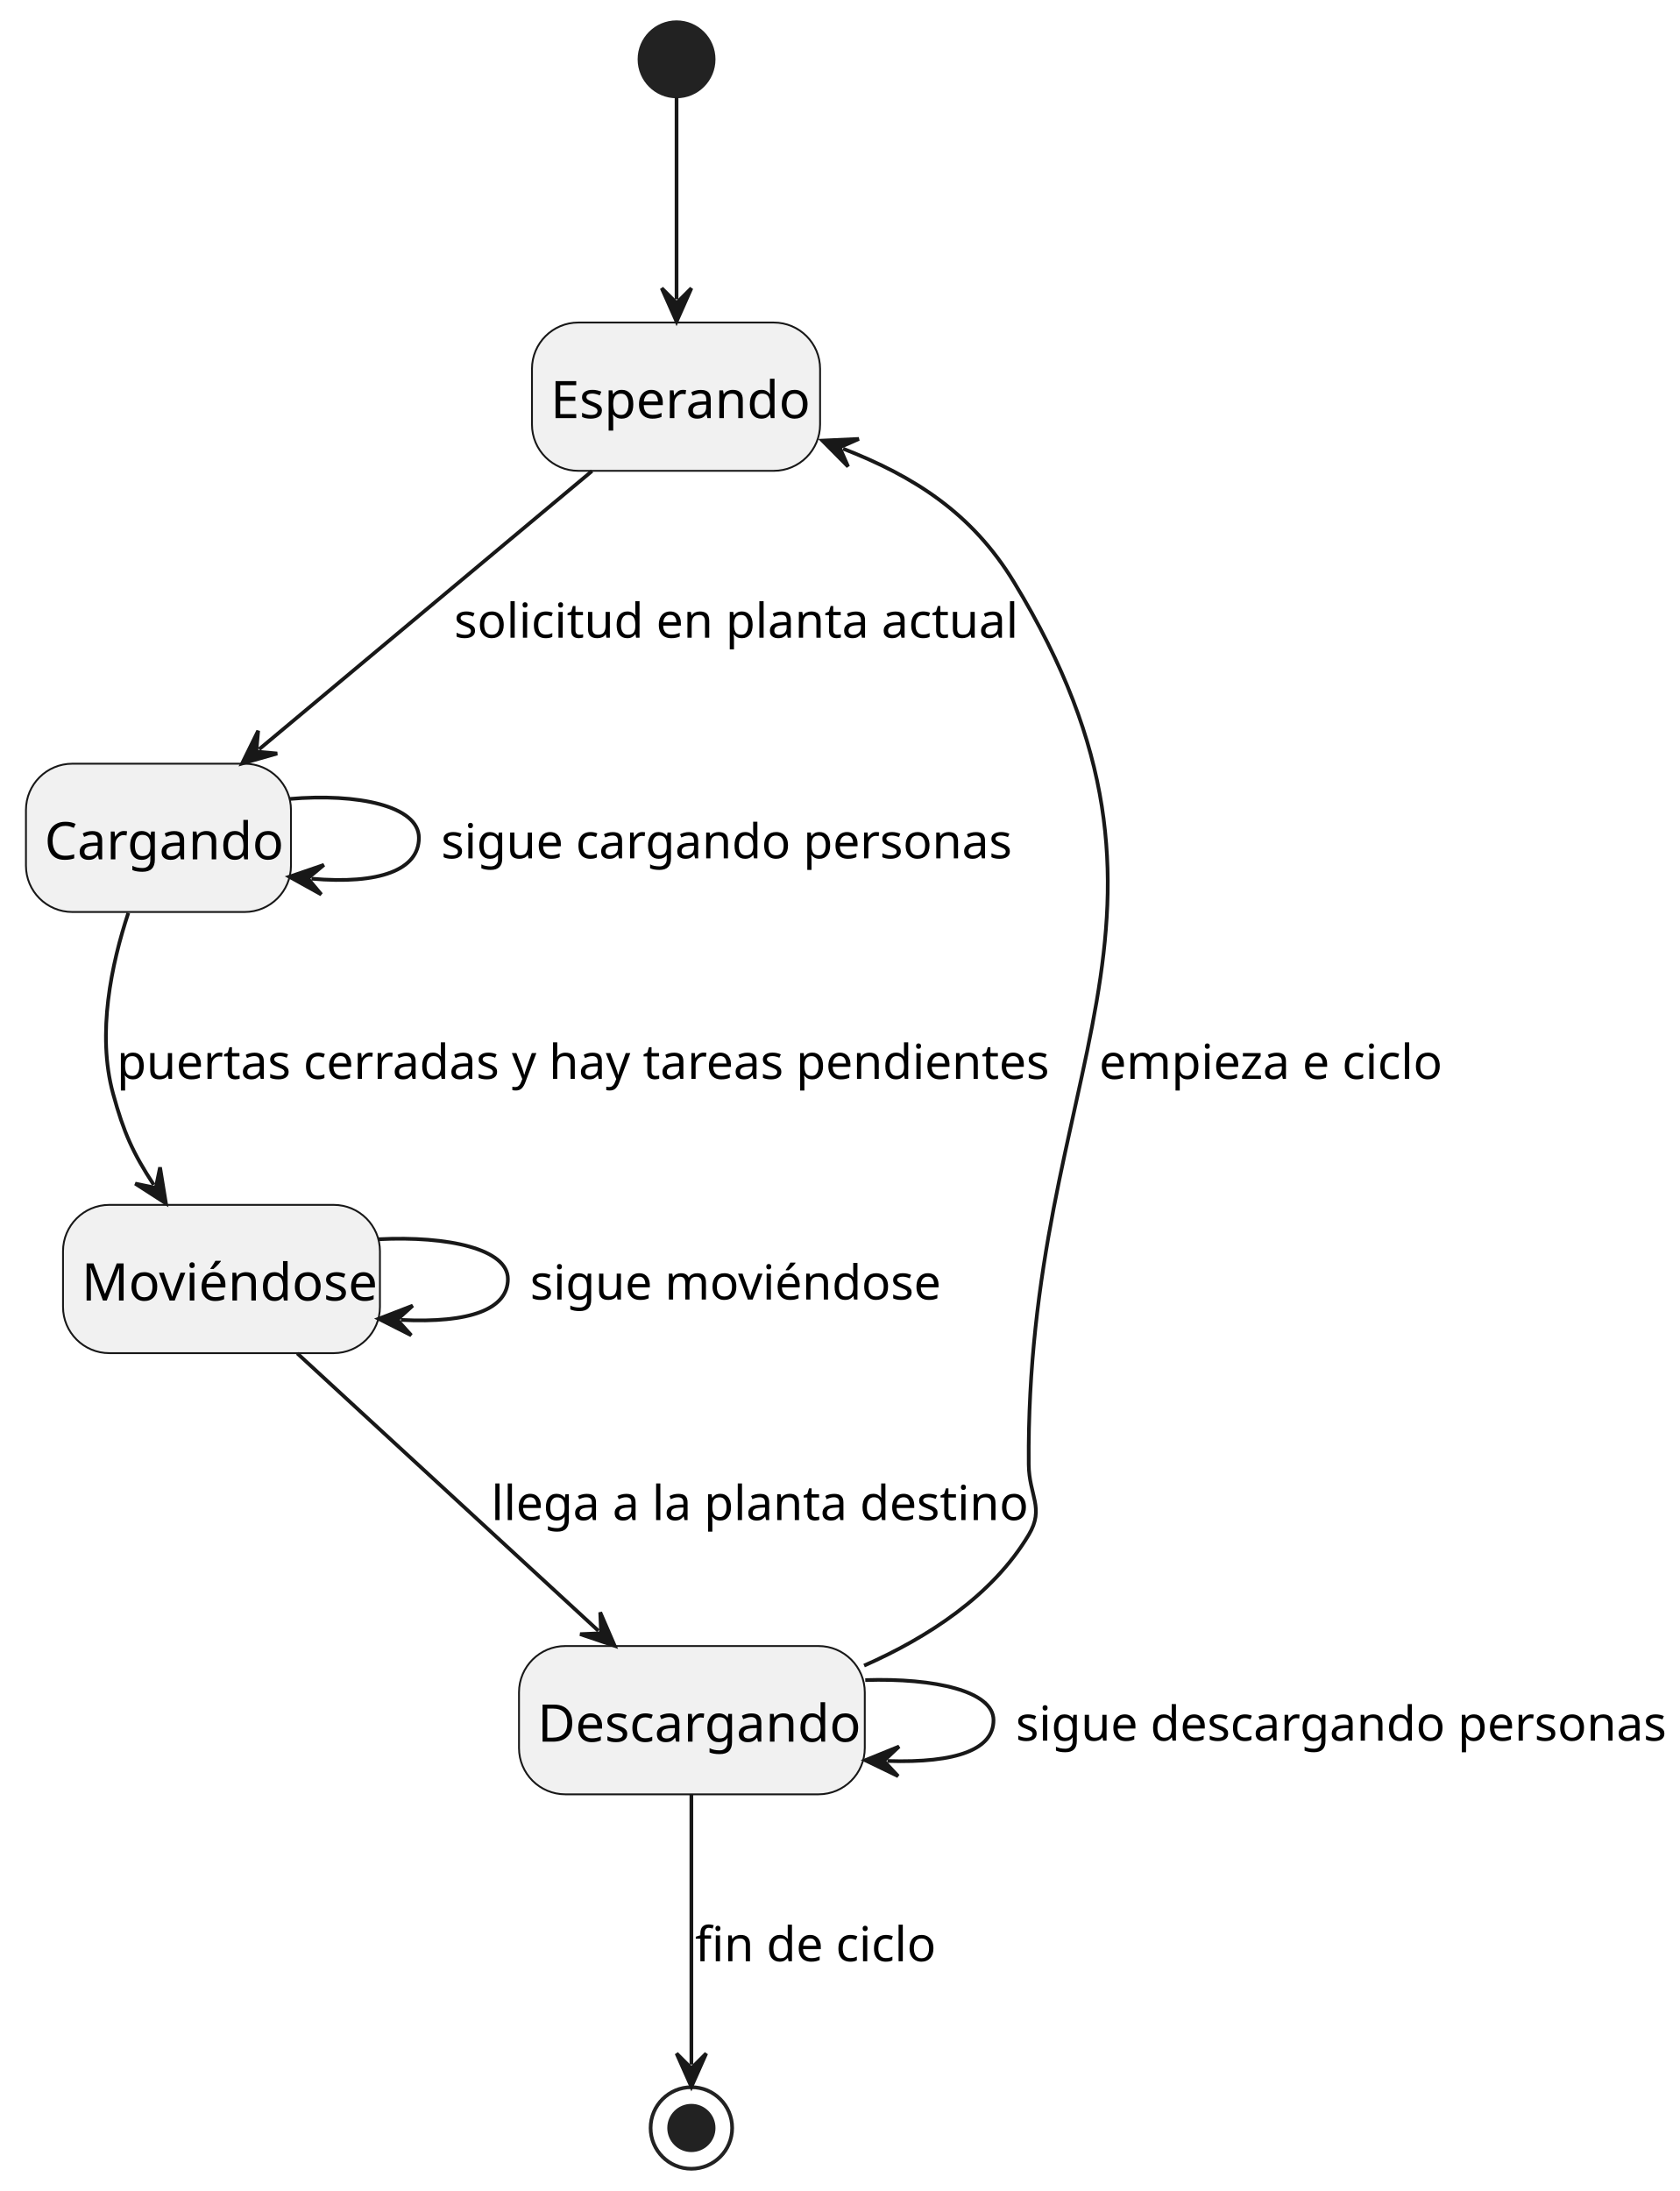
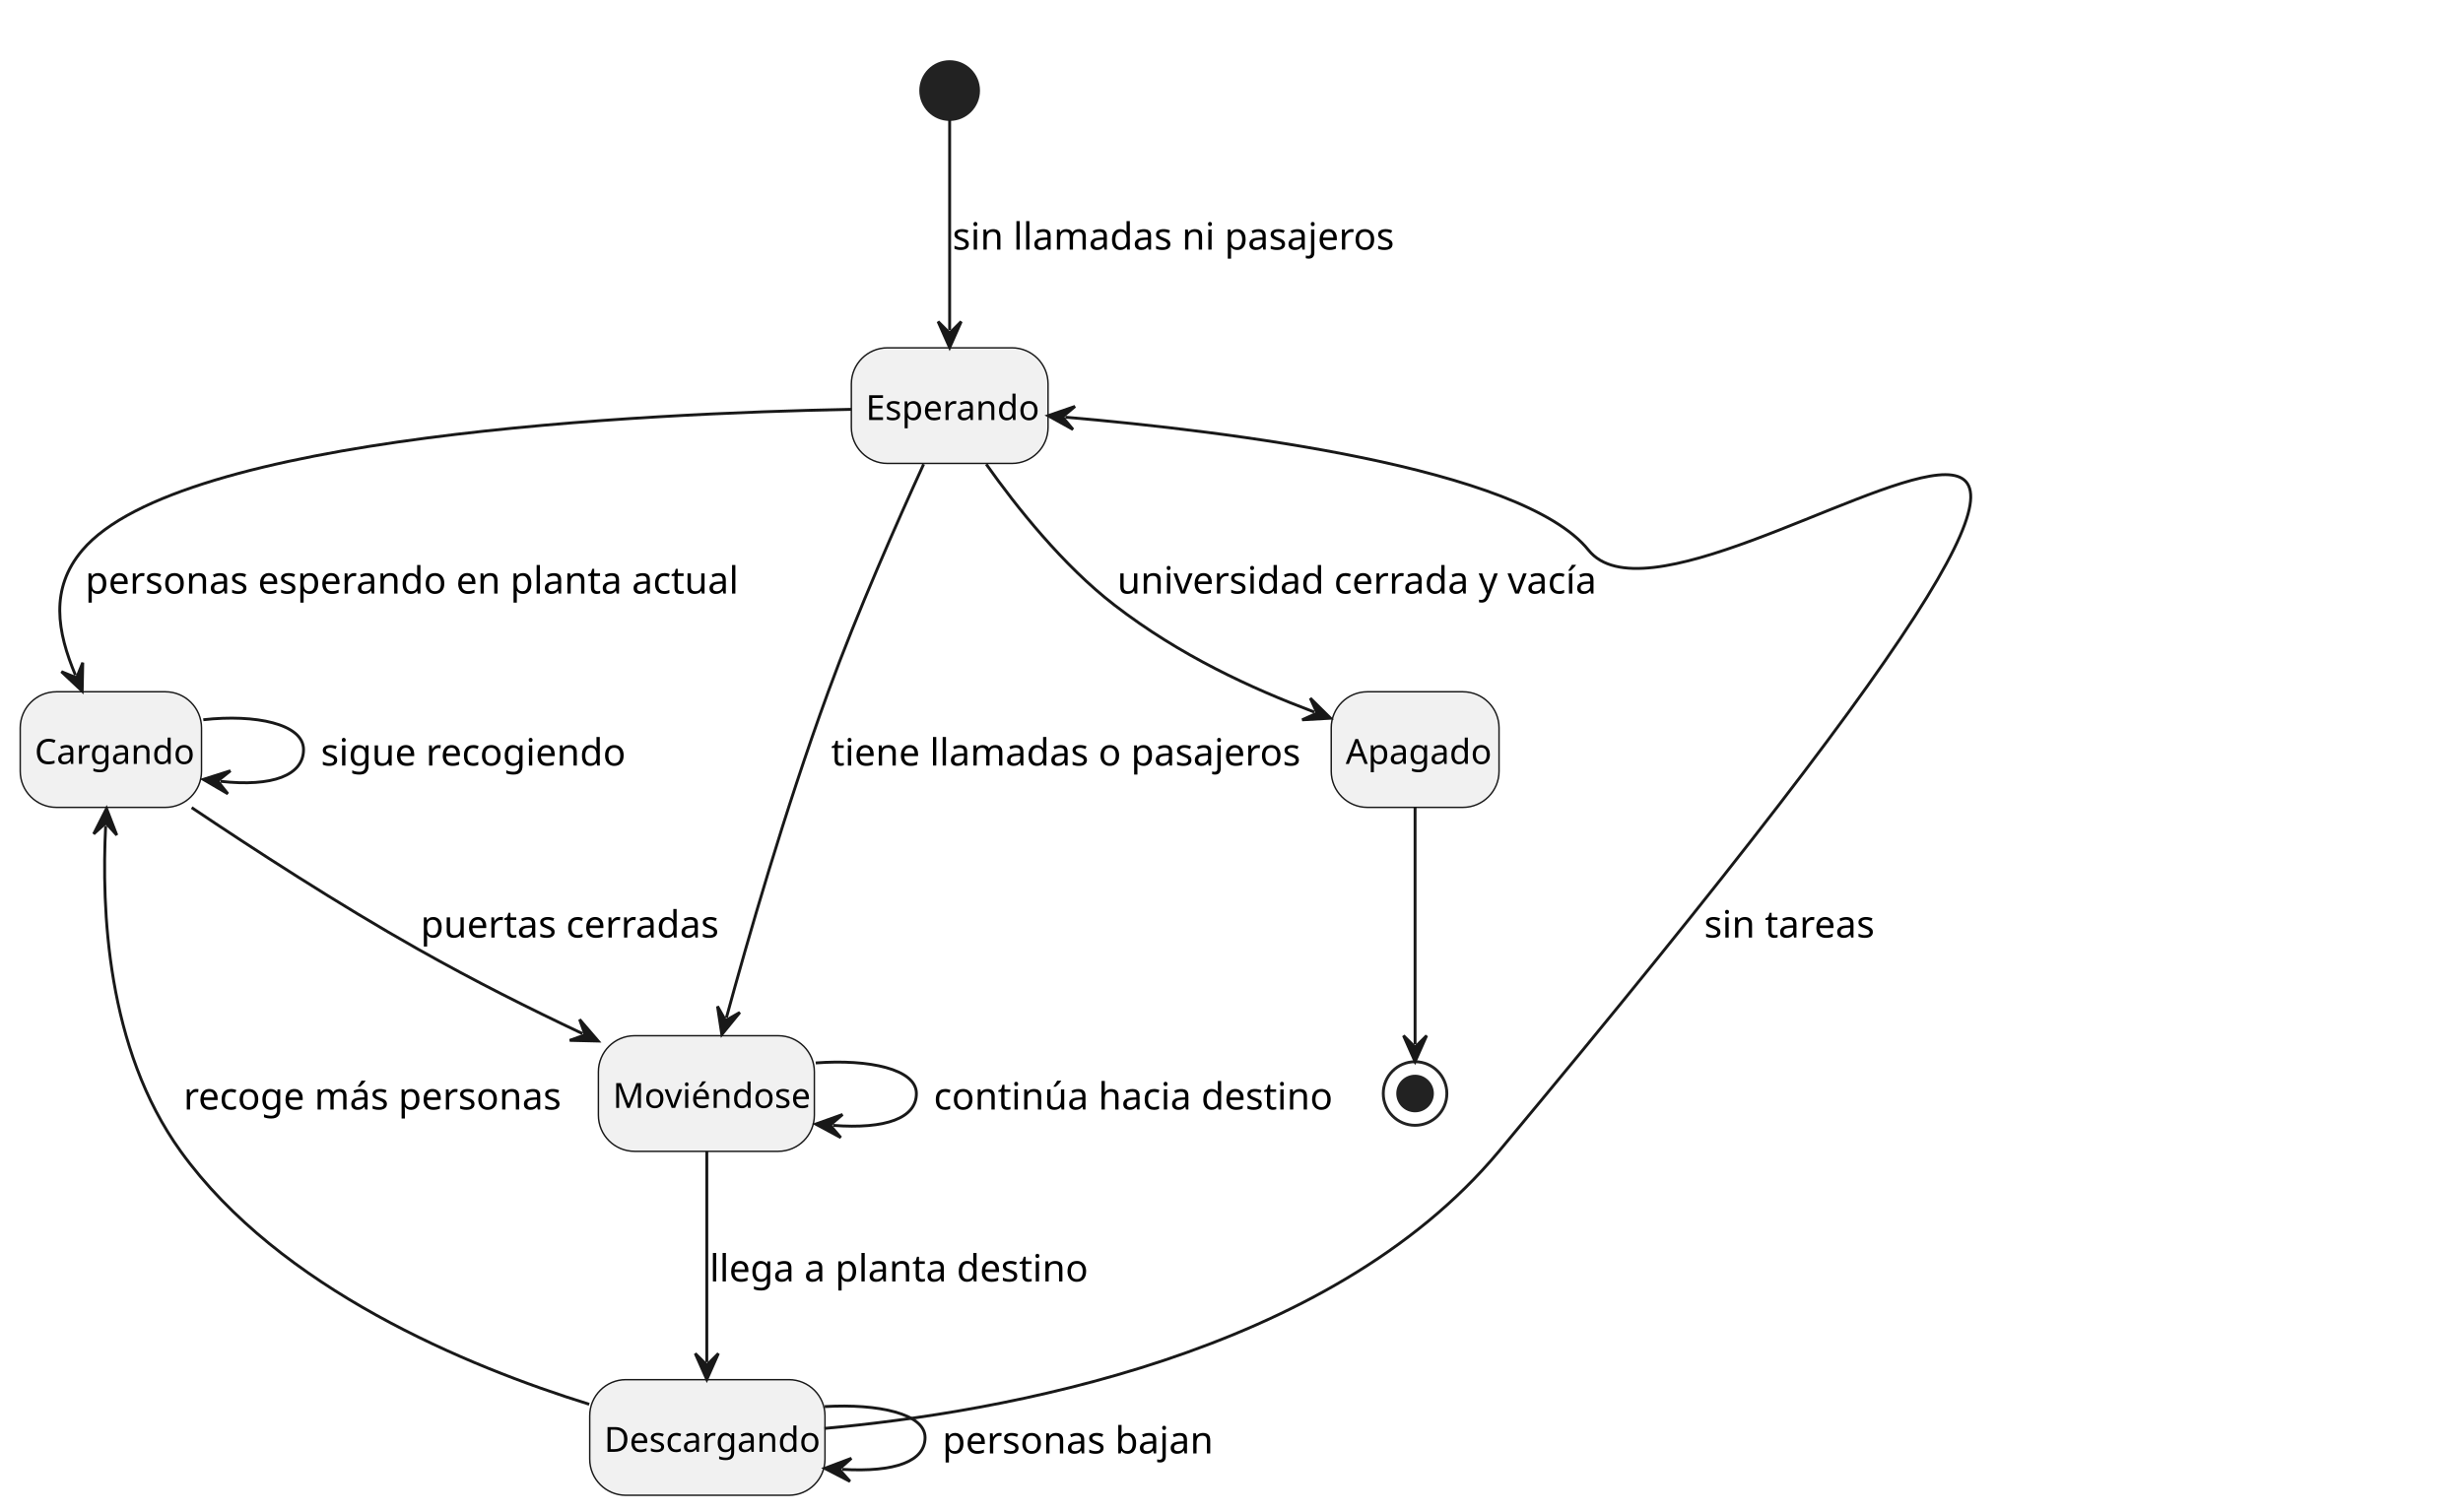
- <svg xmlns="http://www.w3.org/2000/svg" contentStyleType="text/css" height="591px" preserveAspectRatio="none" style="width:453px;height:591px;background:#FFFFFF;" version="1.1" viewBox="0 0 453 591" width="453px" zoomAndPan="magnify">
+ <svg xmlns="http://www.w3.org/2000/svg" contentStyleType="text/css" height="523px" preserveAspectRatio="none" style="width:852px;height:523px;background:#FFFFFF;" version="1.1" viewBox="0 0 852 523" width="852px" zoomAndPan="magnify">
  <defs />
  <g>
-     <ellipse cx="182.5" cy="16" fill="#222222" rx="10" ry="10" style="stroke:#222222;stroke-width:1.0;" />
-     <rect fill="#F1F1F1" height="40" rx="12.5" ry="12.5" style="stroke:#181818;stroke-width:0.5;" width="77.717" x="143.5" y="87" />
-     <text fill="#000000" font-family="sans-serif" font-size="14" lengthAdjust="spacing" textLength="67.717" x="148.5" y="112.797">Esperando</text>
-     <rect fill="#F1F1F1" height="40" rx="12.5" ry="12.5" style="stroke:#181818;stroke-width:0.5;" width="71.489" x="7" y="206" />
-     <text fill="#000000" font-family="sans-serif" font-size="14" lengthAdjust="spacing" textLength="61.489" x="12" y="231.797">Cargando</text>
-     <rect fill="#F1F1F1" height="40" rx="12.5" ry="12.5" style="stroke:#181818;stroke-width:0.5;" width="85.489" x="17" y="325" />
-     <text fill="#000000" font-family="sans-serif" font-size="14" lengthAdjust="spacing" textLength="75.489" x="22" y="350.797">Moviéndose</text>
-     <rect fill="#F1F1F1" height="40" rx="12.5" ry="12.5" style="stroke:#181818;stroke-width:0.5;" width="93.275" x="140" y="444" />
-     <text fill="#000000" font-family="sans-serif" font-size="14" lengthAdjust="spacing" textLength="83.275" x="145" y="469.797">Descargando</text>
-     <ellipse cx="186.5" cy="574" fill="none" rx="11" ry="11" style="stroke:#222222;stroke-width:1.0;" />
-     <ellipse cx="186.5" cy="574" fill="#222222" rx="6" ry="6" style="stroke:#222222;stroke-width:1.0;" />
+     <ellipse cx="328.5" cy="31.34" fill="#222222" rx="10" ry="10" style="stroke:#222222;stroke-width:1.0;" />
+     <rect fill="#F1F1F1" height="40" rx="12.5" ry="12.5" style="stroke:#181818;stroke-width:0.5;" width="68.043" x="294.5" y="120.34" />
+     <text fill="#000000" font-family="sans-serif" font-size="12" lengthAdjust="spacing" textLength="58.043" x="299.5" y="145.309">Esperando</text>
+     <rect fill="#F1F1F1" height="40" rx="12.5" ry="12.5" style="stroke:#181818;stroke-width:0.5;" width="62.705" x="7" y="239.34" />
+     <text fill="#000000" font-family="sans-serif" font-size="12" lengthAdjust="spacing" textLength="52.705" x="12" y="264.309">Cargando</text>
+     <rect fill="#F1F1F1" height="40" rx="12.5" ry="12.5" style="stroke:#181818;stroke-width:0.5;" width="74.705" x="207" y="358.34" />
+     <text fill="#000000" font-family="sans-serif" font-size="12" lengthAdjust="spacing" textLength="64.705" x="212" y="383.309">Moviéndose</text>
+     <rect fill="#F1F1F1" height="40" rx="12.5" ry="12.5" style="stroke:#181818;stroke-width:0.5;" width="81.379" x="204" y="477.34" />
+     <text fill="#000000" font-family="sans-serif" font-size="12" lengthAdjust="spacing" textLength="71.379" x="209" y="502.309">Descargando</text>
+     <rect fill="#F1F1F1" height="40" rx="12.5" ry="12.5" style="stroke:#181818;stroke-width:0.5;" width="58.047" x="460.5" y="239.34" />
+     <text fill="#000000" font-family="sans-serif" font-size="12" lengthAdjust="spacing" textLength="48.047" x="465.5" y="264.309">Apagado</text>
+     <ellipse cx="489.5" cy="378.34" fill="none" rx="11" ry="11" style="stroke:#222222;stroke-width:1.0;" />
+     <ellipse cx="489.5" cy="378.34" fill="#222222" rx="6" ry="6" style="stroke:#222222;stroke-width:1.0;" />
    <g id="link_*start*_Esperando">
-       <path d="M182.5,26.19 C182.5,40.4 182.5,62.02 182.5,80.74 " fill="none" id="*start*-to-Esperando" style="stroke:#181818;stroke-width:1.0;" />
-       <polygon fill="#181818" points="182.5,86.74,186.5,77.74,182.5,81.74,178.5,77.74,182.5,86.74" style="stroke:#181818;stroke-width:1.0;" />
+       <path d="M328.5,41.46 C328.5,58.85 328.5,91.06 328.5,114.26 " fill="none" id="*start*-to-Esperando" style="stroke:#181818;stroke-width:1.0;" />
+       <polygon fill="#181818" points="328.5,120.26,332.5,111.26,328.5,115.26,324.5,111.26,328.5,120.26" style="stroke:#181818;stroke-width:1.0;" />
+       <text fill="#000000" font-family="sans-serif" font-size="13" lengthAdjust="spacing" textLength="145.964" x="329.5" y="86.368">sin llamadas ni pasajeros</text>
    </g>
    <g id="link_Esperando_Cargando">
-       <path d="M159.69,127.06 C133.66,148.82 95.934,180.353 69.904,202.103 " fill="none" id="Esperando-to-Cargando" style="stroke:#181818;stroke-width:1.0;" />
-       <polygon fill="#181818" points="65.3,205.95,74.771,203.249,69.137,202.744,69.642,197.11,65.3,205.95" style="stroke:#181818;stroke-width:1.0;" />
-       <text fill="#000000" font-family="sans-serif" font-size="13" lengthAdjust="spacing" textLength="142.372" x="122.5" y="172.028">solicitud en planta actual</text>
+       <path d="M294.49,141.62 C223.29,142.99 62.33,150.53 28.5,190.34 C17.14,203.71 19.791,218.611 26.101,233.59 " fill="none" id="Esperando-to-Cargando" style="stroke:#181818;stroke-width:1.0;" />
+       <polygon fill="#181818" points="28.43,239.12,28.623,229.273,26.489,234.512,21.25,232.379,28.43,239.12" style="stroke:#181818;stroke-width:1.0;" />
+       <text fill="#000000" font-family="sans-serif" font-size="13" lengthAdjust="spacing" textLength="213.935" x="29.5" y="205.368">personas esperando en planta actual</text>
+     </g>
+     <g id="link_Esperando_Moviéndose">
+       <path d="M319.5,160.61 C310.53,180.19 296.66,211.52 286.5,239.34 C271.29,280.98 258.621,325.222 251.271,352.132 " fill="none" id="Esperando-to-Moviéndose" style="stroke:#181818;stroke-width:1.0;" />
+       <polygon fill="#181818" points="249.69,357.92,255.92,350.292,251.007,353.097,248.203,348.184,249.69,357.92" style="stroke:#181818;stroke-width:1.0;" />
+       <text fill="#000000" font-family="sans-serif" font-size="13" lengthAdjust="spacing" textLength="154.648" x="287.5" y="264.868">tiene llamadas o pasajeros</text>
+     </g>
+     <g id="link_Cargando_Cargando">
+       <path d="M70.32,249.02 C88.33,247.01 105,250.45 105,259.34 C105,268.23 94.293,272.336 76.283,270.325 " fill="none" id="Cargando-to-Cargando" style="stroke:#181818;stroke-width:1.0;" />
+       <polygon fill="#181818" points="70.32,269.66,78.821,274.634,75.289,270.215,79.708,266.683,70.32,269.66" style="stroke:#181818;stroke-width:1.0;" />
+       <text fill="#000000" font-family="sans-serif" font-size="13" lengthAdjust="spacing" textLength="99.017" x="111" y="264.868">sigue recogiendo</text>
    </g>
    <g id="link_Cargando_Moviéndose">
-       <path d="M34.61,246.26 C30.07,259.99 26.07,278.81 30.5,295 C33.37,305.49 35.841,310.992 41.471,319.582 " fill="none" id="Cargando-to-Moviéndose" style="stroke:#181818;stroke-width:1.0;" />
-       <polygon fill="#181818" points="44.76,324.6,43.172,314.88,42.019,320.418,36.481,319.265,44.76,324.6" style="stroke:#181818;stroke-width:1.0;" />
-       <text fill="#000000" font-family="sans-serif" font-size="13" lengthAdjust="spacing" textLength="239.199" x="31.5" y="291.028">puertas cerradas y hay tareas pendientes</text>
+       <path d="M66.3,279.42 C87.38,293.58 117.26,313 144.5,328.34 C164.71,339.73 182.528,348.632 201.507,357.622 " fill="none" id="Cargando-to-Moviéndose" style="stroke:#181818;stroke-width:1.0;" />
+       <polygon fill="#181818" points="206.93,360.19,200.508,352.722,202.411,358.05,197.084,359.952,206.93,360.19" style="stroke:#181818;stroke-width:1.0;" />
+       <text fill="#000000" font-family="sans-serif" font-size="13" lengthAdjust="spacing" textLength="97.551" x="145.5" y="324.368">puertas cerradas</text>
+     </g>
+     <g id="link_Moviéndose_Moviéndose">
+       <path d="M282.17,367.76 C300.63,366.37 317,369.9 317,378.34 C317,386.78 306.613,390.76 288.153,389.37 " fill="none" id="Moviéndose-to-Moviéndose" style="stroke:#181818;stroke-width:1.0;" />
+       <polygon fill="#181818" points="282.17,388.92,290.844,393.584,287.156,389.295,291.445,385.607,282.17,388.92" style="stroke:#181818;stroke-width:1.0;" />
+       <text fill="#000000" font-family="sans-serif" font-size="13" lengthAdjust="spacing" textLength="129.372" x="323" y="383.868">continúa hacia destino</text>
    </g>
    <g id="link_Moviéndose_Descargando">
-       <path d="M80.19,365.06 C103.8,386.82 137.797,418.135 161.407,439.885 " fill="none" id="Moviéndose-to-Descargando" style="stroke:#181818;stroke-width:1.0;" />
-       <polygon fill="#181818" points="165.82,443.95,161.911,434.91,162.143,440.562,156.49,440.794,165.82,443.95" style="stroke:#181818;stroke-width:1.0;" />
-       <text fill="#000000" font-family="sans-serif" font-size="13" lengthAdjust="spacing" textLength="136.602" x="132.5" y="410.028">llega a la planta destino</text>
+       <path d="M244.5,398.4 C244.5,420.16 244.5,449.54 244.5,471.29 " fill="none" id="Moviéndose-to-Descargando" style="stroke:#181818;stroke-width:1.0;" />
+       <polygon fill="#181818" points="244.5,477.29,248.5,468.29,244.5,472.29,240.5,468.29,244.5,477.29" style="stroke:#181818;stroke-width:1.0;" />
+       <text fill="#000000" font-family="sans-serif" font-size="13" lengthAdjust="spacing" textLength="122.872" x="245.5" y="443.368">llega a planta destino</text>
+     </g>
+     <g id="link_Descargando_Descargando">
+       <path d="M285.28,486.66 C303.85,485.57 320,489.13 320,497.34 C320,505.55 309.84,509.462 291.27,508.372 " fill="none" id="Descargando-to-Descargando" style="stroke:#181818;stroke-width:1.0;" />
+       <polygon fill="#181818" points="285.28,508.02,294.03,512.54,290.271,508.313,294.499,504.554,285.28,508.02" style="stroke:#181818;stroke-width:1.0;" />
+       <text fill="#000000" font-family="sans-serif" font-size="13" lengthAdjust="spacing" textLength="88.899" x="326" y="502.868">personas bajan</text>
+     </g>
+     <g id="link_Descargando_Cargando">
+       <path d="M203.82,485.85 C161.53,472.71 96.81,445.94 62.5,398.34 C36.76,362.63 35.121,314.423 36.551,285.733 " fill="none" id="Descargando-to-Cargando" style="stroke:#181818;stroke-width:1.0;" />
+       <polygon fill="#181818" points="36.85,279.74,32.407,288.53,36.601,284.734,40.397,288.928,36.85,279.74" style="stroke:#181818;stroke-width:1.0;" />
+       <text fill="#000000" font-family="sans-serif" font-size="13" lengthAdjust="spacing" textLength="125.011" x="63.5" y="383.868">recoge más personas</text>
    </g>
    <g id="link_Descargando_Esperando">
-       <path d="M233.09,449.28 C250.14,441.75 267.65,430.48 277.5,414 C281.83,406.75 277.57,403.44 277.5,395 C276.61,289.21 328.51,247.37 273.5,157 C262.12,138.3 246.509,128.482 227.429,121.032 " fill="none" id="Descargando-to-Esperando" style="stroke:#181818;stroke-width:1.0;" />
-       <polygon fill="#181818" points="221.84,118.85,228.769,125.85,226.498,120.669,231.679,118.397,221.84,118.85" style="stroke:#181818;stroke-width:1.0;" />
-       <text fill="#000000" font-family="sans-serif" font-size="13" lengthAdjust="spacing" textLength="89.597" x="296.5" y="291.028">empieza e ciclo</text>
+       <path d="M285.19,494.21 C345.97,488.7 459.62,468.96 518.5,398.34 C845.58,6 586.18,236.05 549.5,190.34 C526.44,161.61 424.588,149.198 368.528,144.338 " fill="none" id="Descargando-to-Esperando" style="stroke:#181818;stroke-width:1.0;" />
+       <polygon fill="#181818" points="362.55,143.82,371.171,148.582,367.531,144.252,371.862,140.612,362.55,143.82" style="stroke:#181818;stroke-width:1.0;" />
+       <text fill="#000000" font-family="sans-serif" font-size="13" lengthAdjust="spacing" textLength="56.361" x="589.5" y="324.368">sin tareas</text>
    </g>
-     <g id="link_Moviéndose_Moviéndose">
-       <path d="M102.14,334.27 C120.88,333.33 137,336.9 137,345 C137,353.1 126.873,356.971 108.132,356.031 " fill="none" id="Moviéndose-to-Moviéndose" style="stroke:#181818;stroke-width:1.0;" />
-       <polygon fill="#181818" points="102.14,355.73,110.928,360.176,107.134,355.981,111.329,352.186,102.14,355.73" style="stroke:#181818;stroke-width:1.0;" />
-       <text fill="#000000" font-family="sans-serif" font-size="13" lengthAdjust="spacing" textLength="104.787" x="143" y="350.528">sigue moviéndose</text>
+     <g id="link_Esperando_Apagado">
+       <path d="M341.16,160.61 C351.65,175.42 367.69,195.61 385.5,209.34 C408.26,226.89 432.707,238.08 454.657,246.37 " fill="none" id="Esperando-to-Apagado" style="stroke:#181818;stroke-width:1.0;" />
+       <polygon fill="#181818" points="460.27,248.49,453.264,241.568,455.592,246.723,450.437,249.052,460.27,248.49" style="stroke:#181818;stroke-width:1.0;" />
+       <text fill="#000000" font-family="sans-serif" font-size="13" lengthAdjust="spacing" textLength="158.971" x="386.5" y="205.368">universidad cerrada y vacía</text>
    </g>
-     <g id="link_Cargando_Cargando">
-       <path d="M78.05,215.51 C96.43,213.89 113,217.39 113,226 C113,234.61 102.407,238.637 84.027,237.017 " fill="none" id="Cargando-to-Cargando" style="stroke:#181818;stroke-width:1.0;" />
-       <polygon fill="#181818" points="78.05,236.49,86.664,241.265,83.031,236.929,87.366,233.296,78.05,236.49" style="stroke:#181818;stroke-width:1.0;" />
-       <text fill="#000000" font-family="sans-serif" font-size="13" lengthAdjust="spacing" textLength="145.99" x="119" y="231.528">sigue cargando personas</text>
-     </g>
-     <g id="link_Descargando_Descargando">
-       <path d="M233.4,453.19 C252.21,452.58 268,456.18 268,464 C268,471.82 258.207,475.615 239.397,475.005 " fill="none" id="Descargando-to-Descargando" style="stroke:#181818;stroke-width:1.0;" />
-       <polygon fill="#181818" points="233.4,474.81,242.266,479.1,238.397,474.972,242.525,471.104,233.4,474.81" style="stroke:#181818;stroke-width:1.0;" />
-       <text fill="#000000" font-family="sans-serif" font-size="13" lengthAdjust="spacing" textLength="166.95" x="274" y="469.528">sigue descargando personas</text>
-     </g>
-     <g id="link_Descargando_*end*">
-       <path d="M186.5,484.06 C186.5,507.07 186.5,538.92 186.5,556.9 " fill="none" id="Descargando-to-*end*" style="stroke:#181818;stroke-width:1.0;" />
-       <polygon fill="#181818" points="186.5,562.9,190.5,553.9,186.5,557.9,182.5,553.9,186.5,562.9" style="stroke:#181818;stroke-width:1.0;" />
-       <text fill="#000000" font-family="sans-serif" font-size="13" lengthAdjust="spacing" textLength="61.42" x="187.5" y="529.028">fin de ciclo</text>
+     <g id="link_Apagado_*end*">
+       <path d="M489.5,279.4 C489.5,304.52 489.5,341.81 489.5,361.31 " fill="none" id="Apagado-to-*end*" style="stroke:#181818;stroke-width:1.0;" />
+       <polygon fill="#181818" points="489.5,367.31,493.5,358.31,489.5,362.31,485.5,358.31,489.5,367.31" style="stroke:#181818;stroke-width:1.0;" />
    </g>
  </g>
</svg>
